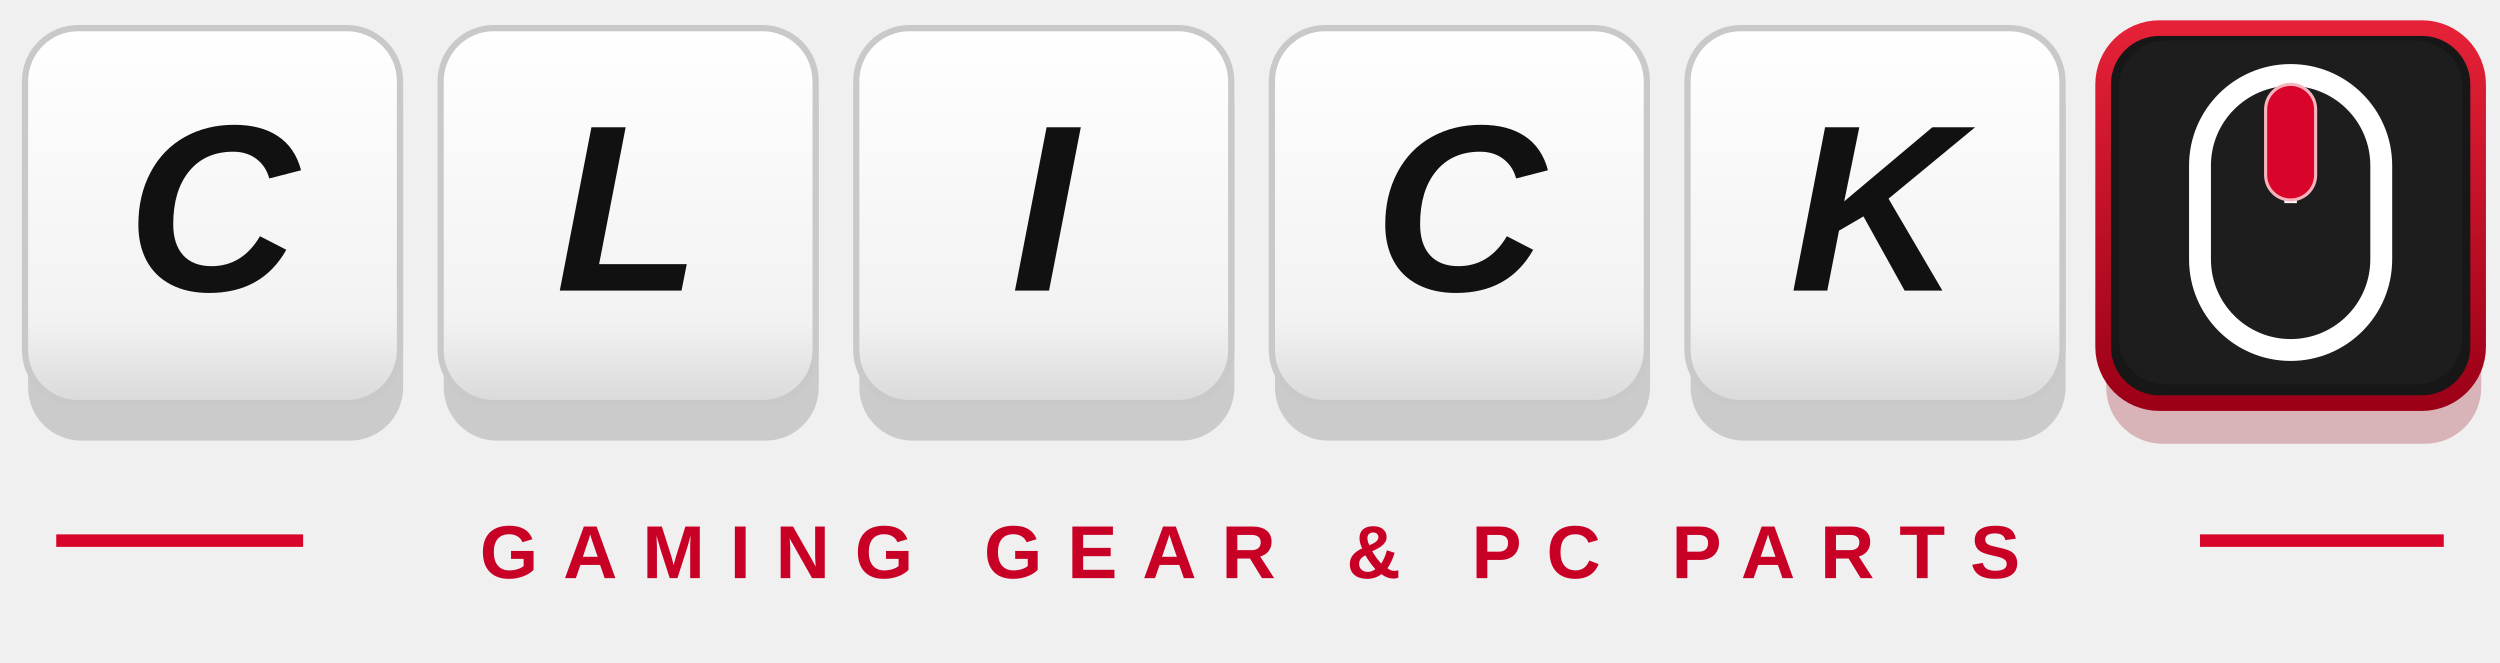
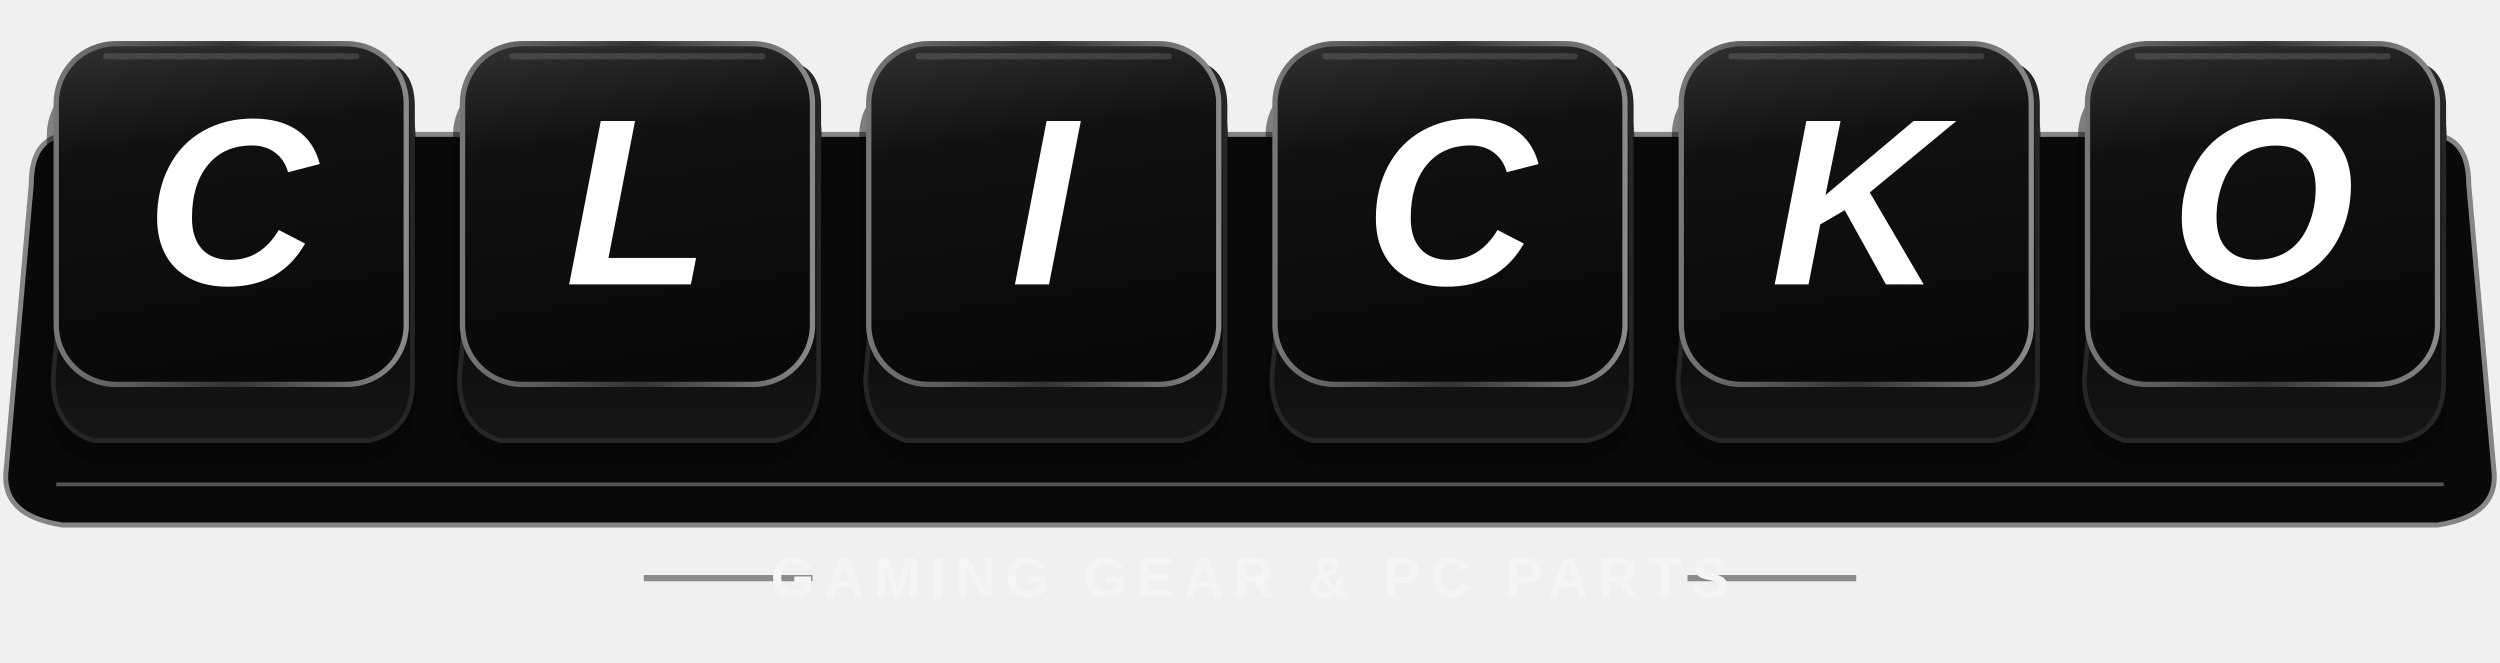
<svg xmlns="http://www.w3.org/2000/svg" width="800" height="212" viewBox="0 0 800 212" role="img" aria-labelledby="title desc">
  <defs>
-     <linearGradient id="key" x1="0" y1="0" x2="0" y2="1">
-       <stop offset="0" stop-color="#fff" />
-       <stop offset=".78" stop-color="#f2f2f2" />
-       <stop offset="1" stop-color="#dadada" />
+     <linearGradient id="top" x2=".15" y2="1">
+       <stop stop-color="#313131" />
+       <stop offset=".33" stop-color="#111" />
+       <stop offset="1" stop-color="#090909" />
    </linearGradient>
-     <linearGradient id="red" x1="0" y1="0" x2="0" y2="1">
-       <stop offset="0" stop-color="#e42137" />
-       <stop offset="1" stop-color="#9c0017" />
+     <linearGradient id="side" x2="0" y2="1">
+       <stop stop-color="#242424" />
+       <stop offset=".55" stop-color="#080808" />
+       <stop offset="1" stop-color="#161616" />
+     </linearGradient>
+     <linearGradient id="rim">
+       <stop stop-color="#777" />
+       <stop offset=".5" stop-color="#333" />
+       <stop offset="1" stop-color="#8a8a8a" />
    </linearGradient>
  </defs>
-   <g transform="translate(8,8)">
-     <rect x="1" y="9" width="120" height="124" rx="17" fill="#202020" opacity=".18" />
-     <rect x="0" y="1" width="120" height="120" rx="17" fill="url(#key)" stroke="#c9c9c9" stroke-width="2" />
-     <path d="M12 7H108" stroke="#fff" stroke-width="3" stroke-linecap="round" opacity=".75" />
-     <text x="60" y="85" text-anchor="middle" font-family="Arial, Helvetica, sans-serif" font-size="76" font-style="italic" font-weight="900" fill="#111">C</text>
+   <path d="M23 43Q10 43 10 59L2 150Q0 165 20 168H780Q800 165 798 150L790 59Q790 43 777 43Z" fill="#090909" stroke="#858585" stroke-width="1.6" />
+   <path d="M18 155H782" stroke="#555" stroke-width="1.2" />
+   <g transform="translate(13 12)">
+     <rect x="2" y="12" width="118" height="125" rx="19" fill="#050505" opacity=".48" />
+     <path d="M12 21 Q12 8 26 8 H106 Q119 8 119 22 V110 Q119 126 105 129 H17 Q4 125 4 109Z" fill="url(#side)" stroke="#262626" stroke-width="1.5" />
+     <rect x="5" y="2" width="112" height="109" rx="19" fill="url(#top)" stroke="url(#rim)" stroke-width="1.7" />
+     <path d="M21 6H101" stroke="#fff" opacity=".13" stroke-width="2" stroke-linecap="round" />
+     <text x="61" y="79" text-anchor="middle" font-family="Arial,Helvetica,sans-serif" font-size="76" font-weight="900" font-style="italic" fill="#fff">C</text>
  </g>
-   <g transform="translate(141,8)">
-     <rect x="1" y="9" width="120" height="124" rx="17" fill="#202020" opacity=".18" />
-     <rect x="0" y="1" width="120" height="120" rx="17" fill="url(#key)" stroke="#c9c9c9" stroke-width="2" />
-     <path d="M12 7H108" stroke="#fff" stroke-width="3" stroke-linecap="round" opacity=".75" />
-     <text x="60" y="85" text-anchor="middle" font-family="Arial, Helvetica, sans-serif" font-size="76" font-style="italic" font-weight="900" fill="#111">L</text>
+   <g transform="translate(143 12)">
+     <rect x="2" y="12" width="118" height="125" rx="19" fill="#050505" opacity=".48" />
+     <path d="M12 21 Q12 8 26 8 H106 Q119 8 119 22 V110 Q119 126 105 129 H17 Q4 125 4 109Z" fill="url(#side)" stroke="#262626" stroke-width="1.5" />
+     <rect x="5" y="2" width="112" height="109" rx="19" fill="url(#top)" stroke="url(#rim)" stroke-width="1.7" />
+     <path d="M21 6H101" stroke="#fff" opacity=".13" stroke-width="2" stroke-linecap="round" />
+     <text x="61" y="79" text-anchor="middle" font-family="Arial,Helvetica,sans-serif" font-size="76" font-weight="900" font-style="italic" fill="#fff">L</text>
  </g>
-   <g transform="translate(274,8)">
-     <rect x="1" y="9" width="120" height="124" rx="17" fill="#202020" opacity=".18" />
-     <rect x="0" y="1" width="120" height="120" rx="17" fill="url(#key)" stroke="#c9c9c9" stroke-width="2" />
-     <path d="M12 7H108" stroke="#fff" stroke-width="3" stroke-linecap="round" opacity=".75" />
-     <text x="60" y="85" text-anchor="middle" font-family="Arial, Helvetica, sans-serif" font-size="76" font-style="italic" font-weight="900" fill="#111">I</text>
+   <g transform="translate(273 12)">
+     <rect x="2" y="12" width="118" height="125" rx="19" fill="#050505" opacity=".48" />
+     <path d="M12 21 Q12 8 26 8 H106 Q119 8 119 22 V110 Q119 126 105 129 H17 Q4 125 4 109Z" fill="url(#side)" stroke="#262626" stroke-width="1.5" />
+     <rect x="5" y="2" width="112" height="109" rx="19" fill="url(#top)" stroke="url(#rim)" stroke-width="1.7" />
+     <path d="M21 6H101" stroke="#fff" opacity=".13" stroke-width="2" stroke-linecap="round" />
+     <text x="61" y="79" text-anchor="middle" font-family="Arial,Helvetica,sans-serif" font-size="76" font-weight="900" font-style="italic" fill="#fff">I</text>
  </g>
-   <g transform="translate(407,8)">
-     <rect x="1" y="9" width="120" height="124" rx="17" fill="#202020" opacity=".18" />
-     <rect x="0" y="1" width="120" height="120" rx="17" fill="url(#key)" stroke="#c9c9c9" stroke-width="2" />
-     <path d="M12 7H108" stroke="#fff" stroke-width="3" stroke-linecap="round" opacity=".75" />
-     <text x="60" y="85" text-anchor="middle" font-family="Arial, Helvetica, sans-serif" font-size="76" font-style="italic" font-weight="900" fill="#111">C</text>
+   <g transform="translate(403 12)">
+     <rect x="2" y="12" width="118" height="125" rx="19" fill="#050505" opacity=".48" />
+     <path d="M12 21 Q12 8 26 8 H106 Q119 8 119 22 V110 Q119 126 105 129 H17 Q4 125 4 109Z" fill="url(#side)" stroke="#262626" stroke-width="1.5" />
+     <rect x="5" y="2" width="112" height="109" rx="19" fill="url(#top)" stroke="url(#rim)" stroke-width="1.7" />
+     <path d="M21 6H101" stroke="#fff" opacity=".13" stroke-width="2" stroke-linecap="round" />
+     <text x="61" y="79" text-anchor="middle" font-family="Arial,Helvetica,sans-serif" font-size="76" font-weight="900" font-style="italic" fill="#fff">C</text>
  </g>
-   <g transform="translate(540,8)">
-     <rect x="1" y="9" width="120" height="124" rx="17" fill="#202020" opacity=".18" />
-     <rect x="0" y="1" width="120" height="120" rx="17" fill="url(#key)" stroke="#c9c9c9" stroke-width="2" />
-     <path d="M12 7H108" stroke="#fff" stroke-width="3" stroke-linecap="round" opacity=".75" />
-     <text x="60" y="85" text-anchor="middle" font-family="Arial, Helvetica, sans-serif" font-size="76" font-style="italic" font-weight="900" fill="#111">K</text>
+   <g transform="translate(533 12)">
+     <rect x="2" y="12" width="118" height="125" rx="19" fill="#050505" opacity=".48" />
+     <path d="M12 21 Q12 8 26 8 H106 Q119 8 119 22 V110 Q119 126 105 129 H17 Q4 125 4 109Z" fill="url(#side)" stroke="#262626" stroke-width="1.5" />
+     <rect x="5" y="2" width="112" height="109" rx="19" fill="url(#top)" stroke="url(#rim)" stroke-width="1.7" />
+     <path d="M21 6H101" stroke="#fff" opacity=".13" stroke-width="2" stroke-linecap="round" />
+     <text x="61" y="79" text-anchor="middle" font-family="Arial,Helvetica,sans-serif" font-size="76" font-weight="900" font-style="italic" fill="#fff">K</text>
  </g>
-   <g transform="translate(673,8)">
-     <rect x="1" y="10" width="120" height="124" rx="18" fill="#8f0015" opacity=".25" />
-     <rect x="0" y="1" width="120" height="120" rx="18" fill="#171717" stroke="url(#red)" stroke-width="5" />
-     <rect x="5" y="5" width="110" height="110" rx="15" fill="#1d1d1d" />
-     <rect x="31" y="16" width="58" height="88" rx="29" fill="none" stroke="#fff" stroke-width="7" />
-     <path d="M60 17V57" stroke="#fff" stroke-width="4" />
-     <rect x="52" y="19" width="16" height="37" rx="8" fill="#D90429" stroke="#f8b4bd" stroke-width="1" />
+   <g transform="translate(663 12)">
+     <rect x="2" y="12" width="118" height="125" rx="19" fill="#050505" opacity=".48" />
+     <path d="M12 21 Q12 8 26 8 H106 Q119 8 119 22 V110 Q119 126 105 129 H17 Q4 125 4 109Z" fill="url(#side)" stroke="#262626" stroke-width="1.5" />
+     <rect x="5" y="2" width="112" height="109" rx="19" fill="url(#top)" stroke="url(#rim)" stroke-width="1.7" />
+     <path d="M21 6H101" stroke="#fff" opacity=".13" stroke-width="2" stroke-linecap="round" />
+     <text x="61" y="79" text-anchor="middle" font-family="Arial,Helvetica,sans-serif" font-size="76" font-weight="900" font-style="italic" fill="#fff">O</text>
  </g>
-   <path d="M18 173H97" stroke="#D90429" stroke-width="4" />
-   <text x="400" y="185" text-anchor="middle" font-family="Arial, Helvetica, sans-serif" font-size="24" font-weight="800" letter-spacing="8" fill="#C90025">GAMING GEAR &amp; PC PARTS</text>
-   <path d="M704 173H782" stroke="#D90429" stroke-width="4" />
+   <path d="M206 185H260M540 185H594" stroke="#8b8b8b" stroke-width="2" />
+   <text x="400" y="191" text-anchor="middle" font-family="Arial,Helvetica,sans-serif" font-size="18" font-weight="600" letter-spacing="3" fill="#f5f5f5">GAMING GEAR &amp; PC PARTS</text>
</svg>
